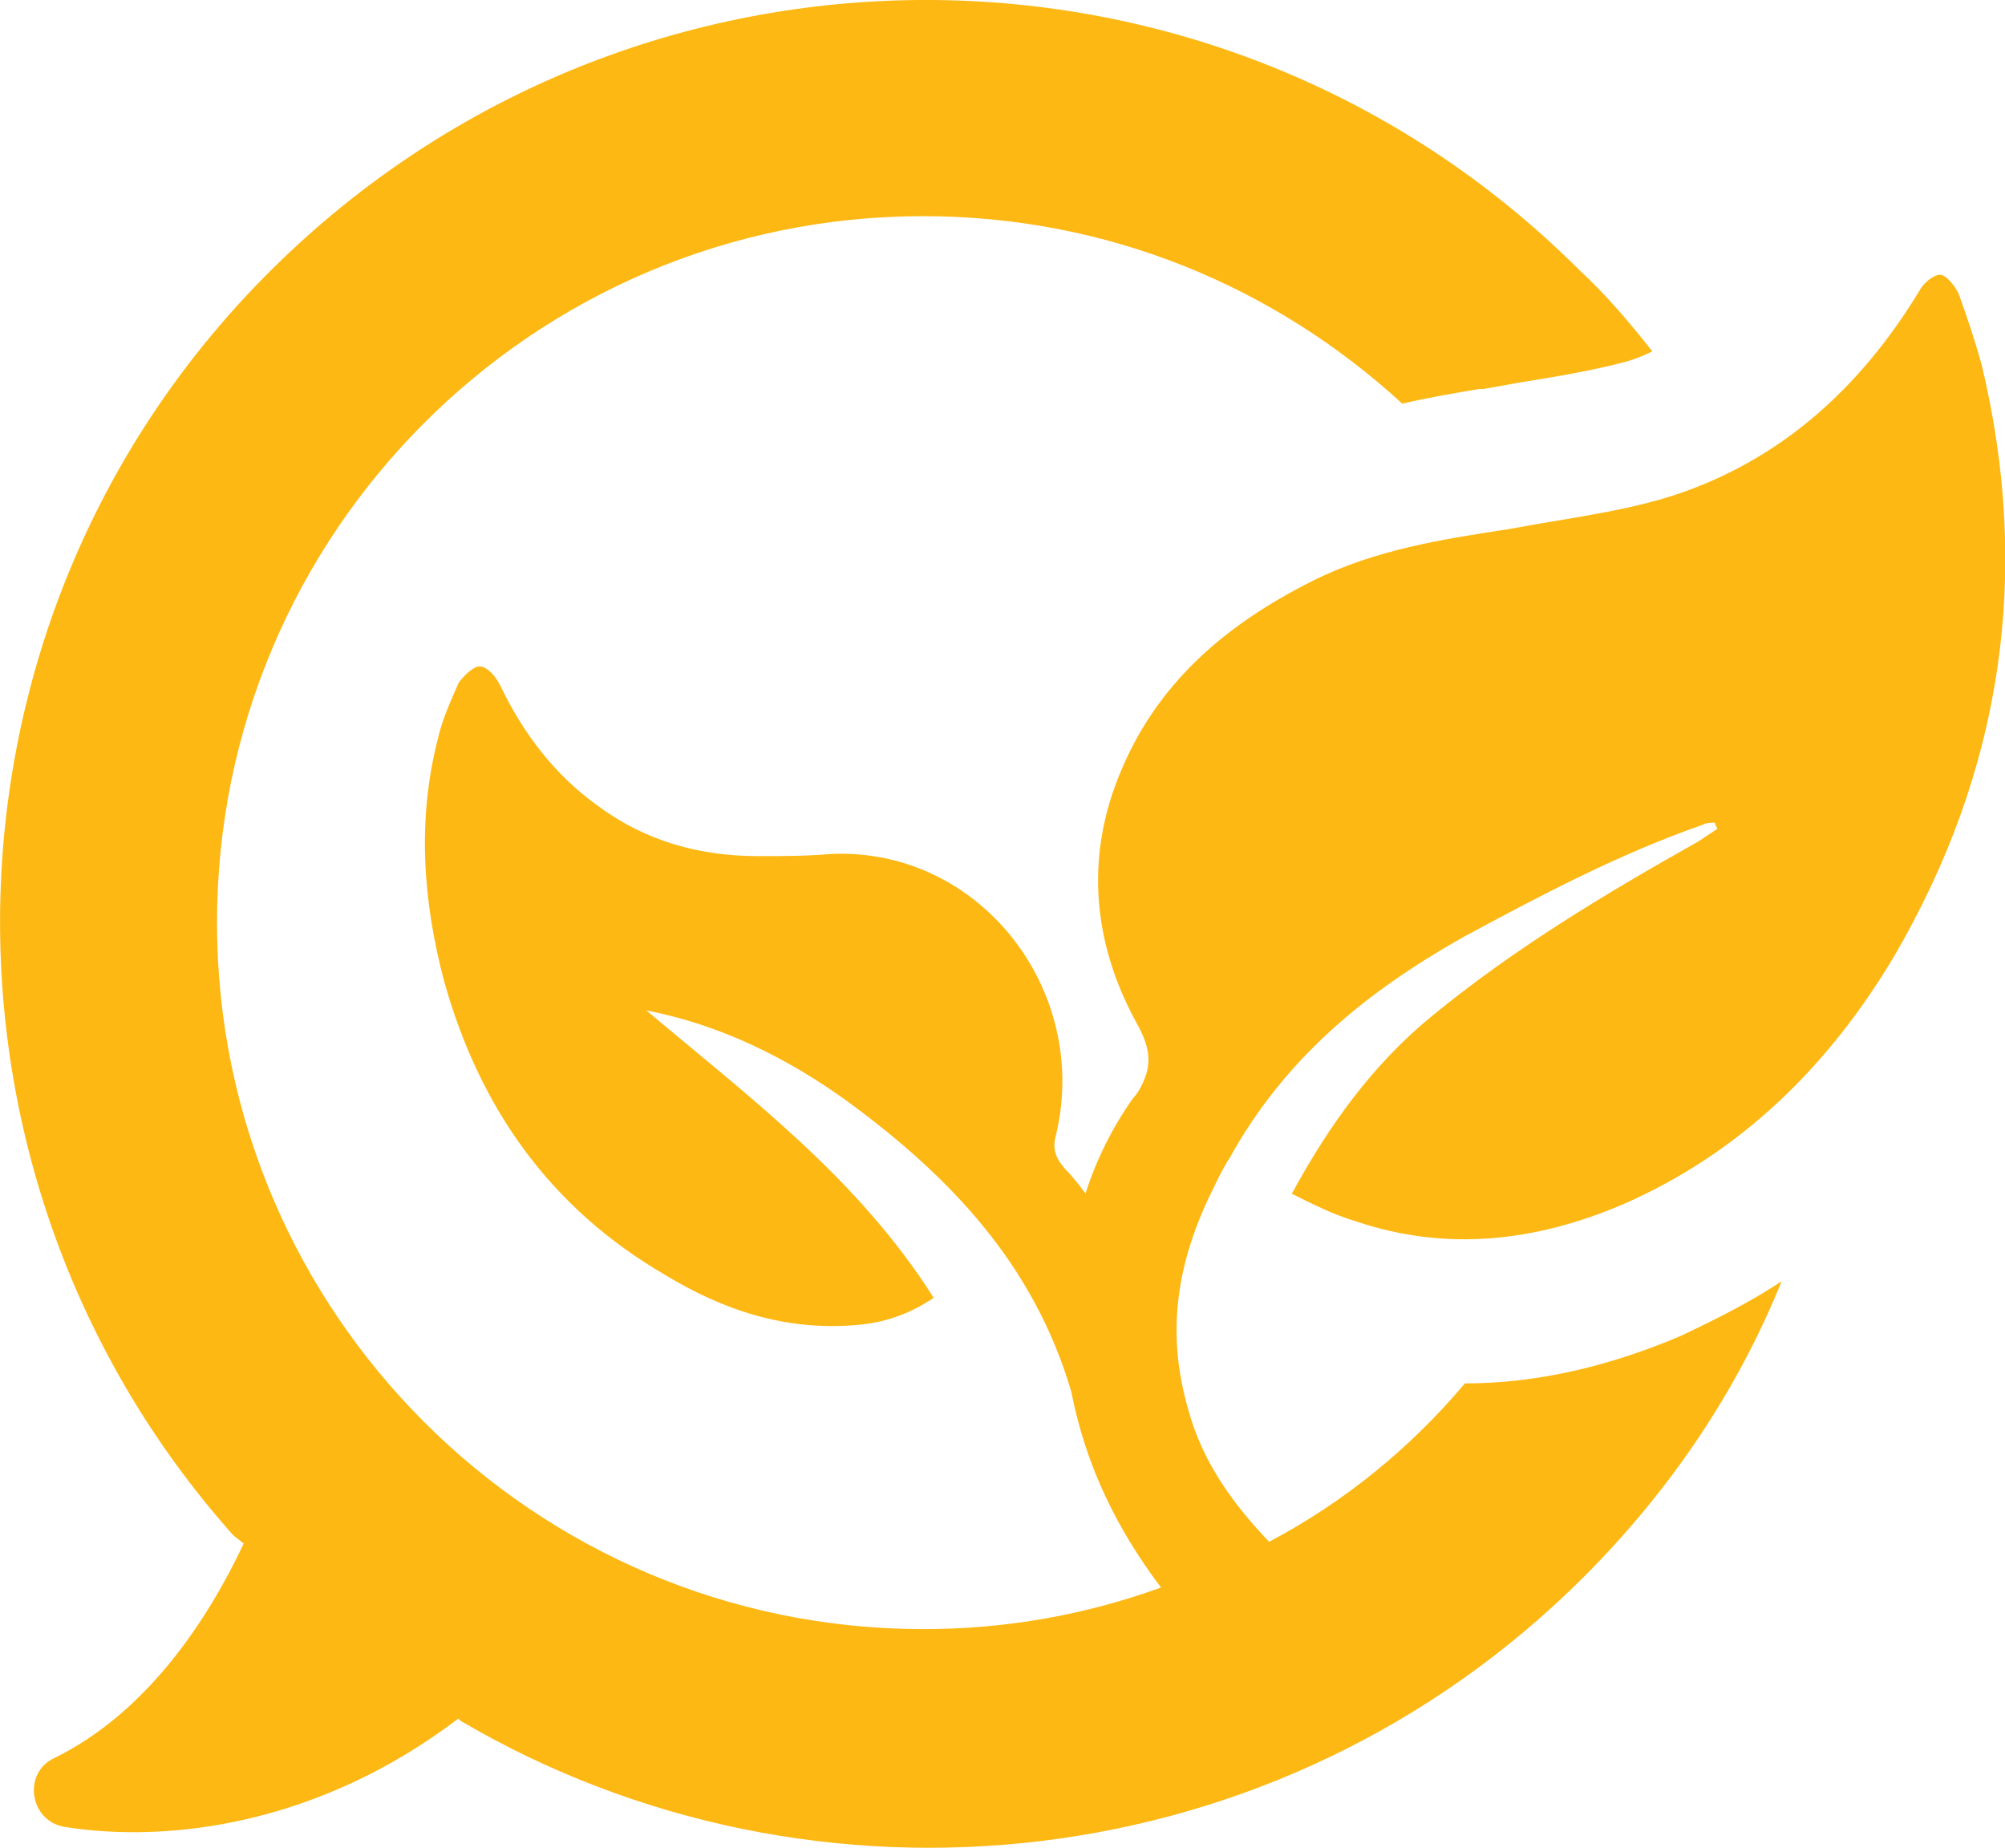
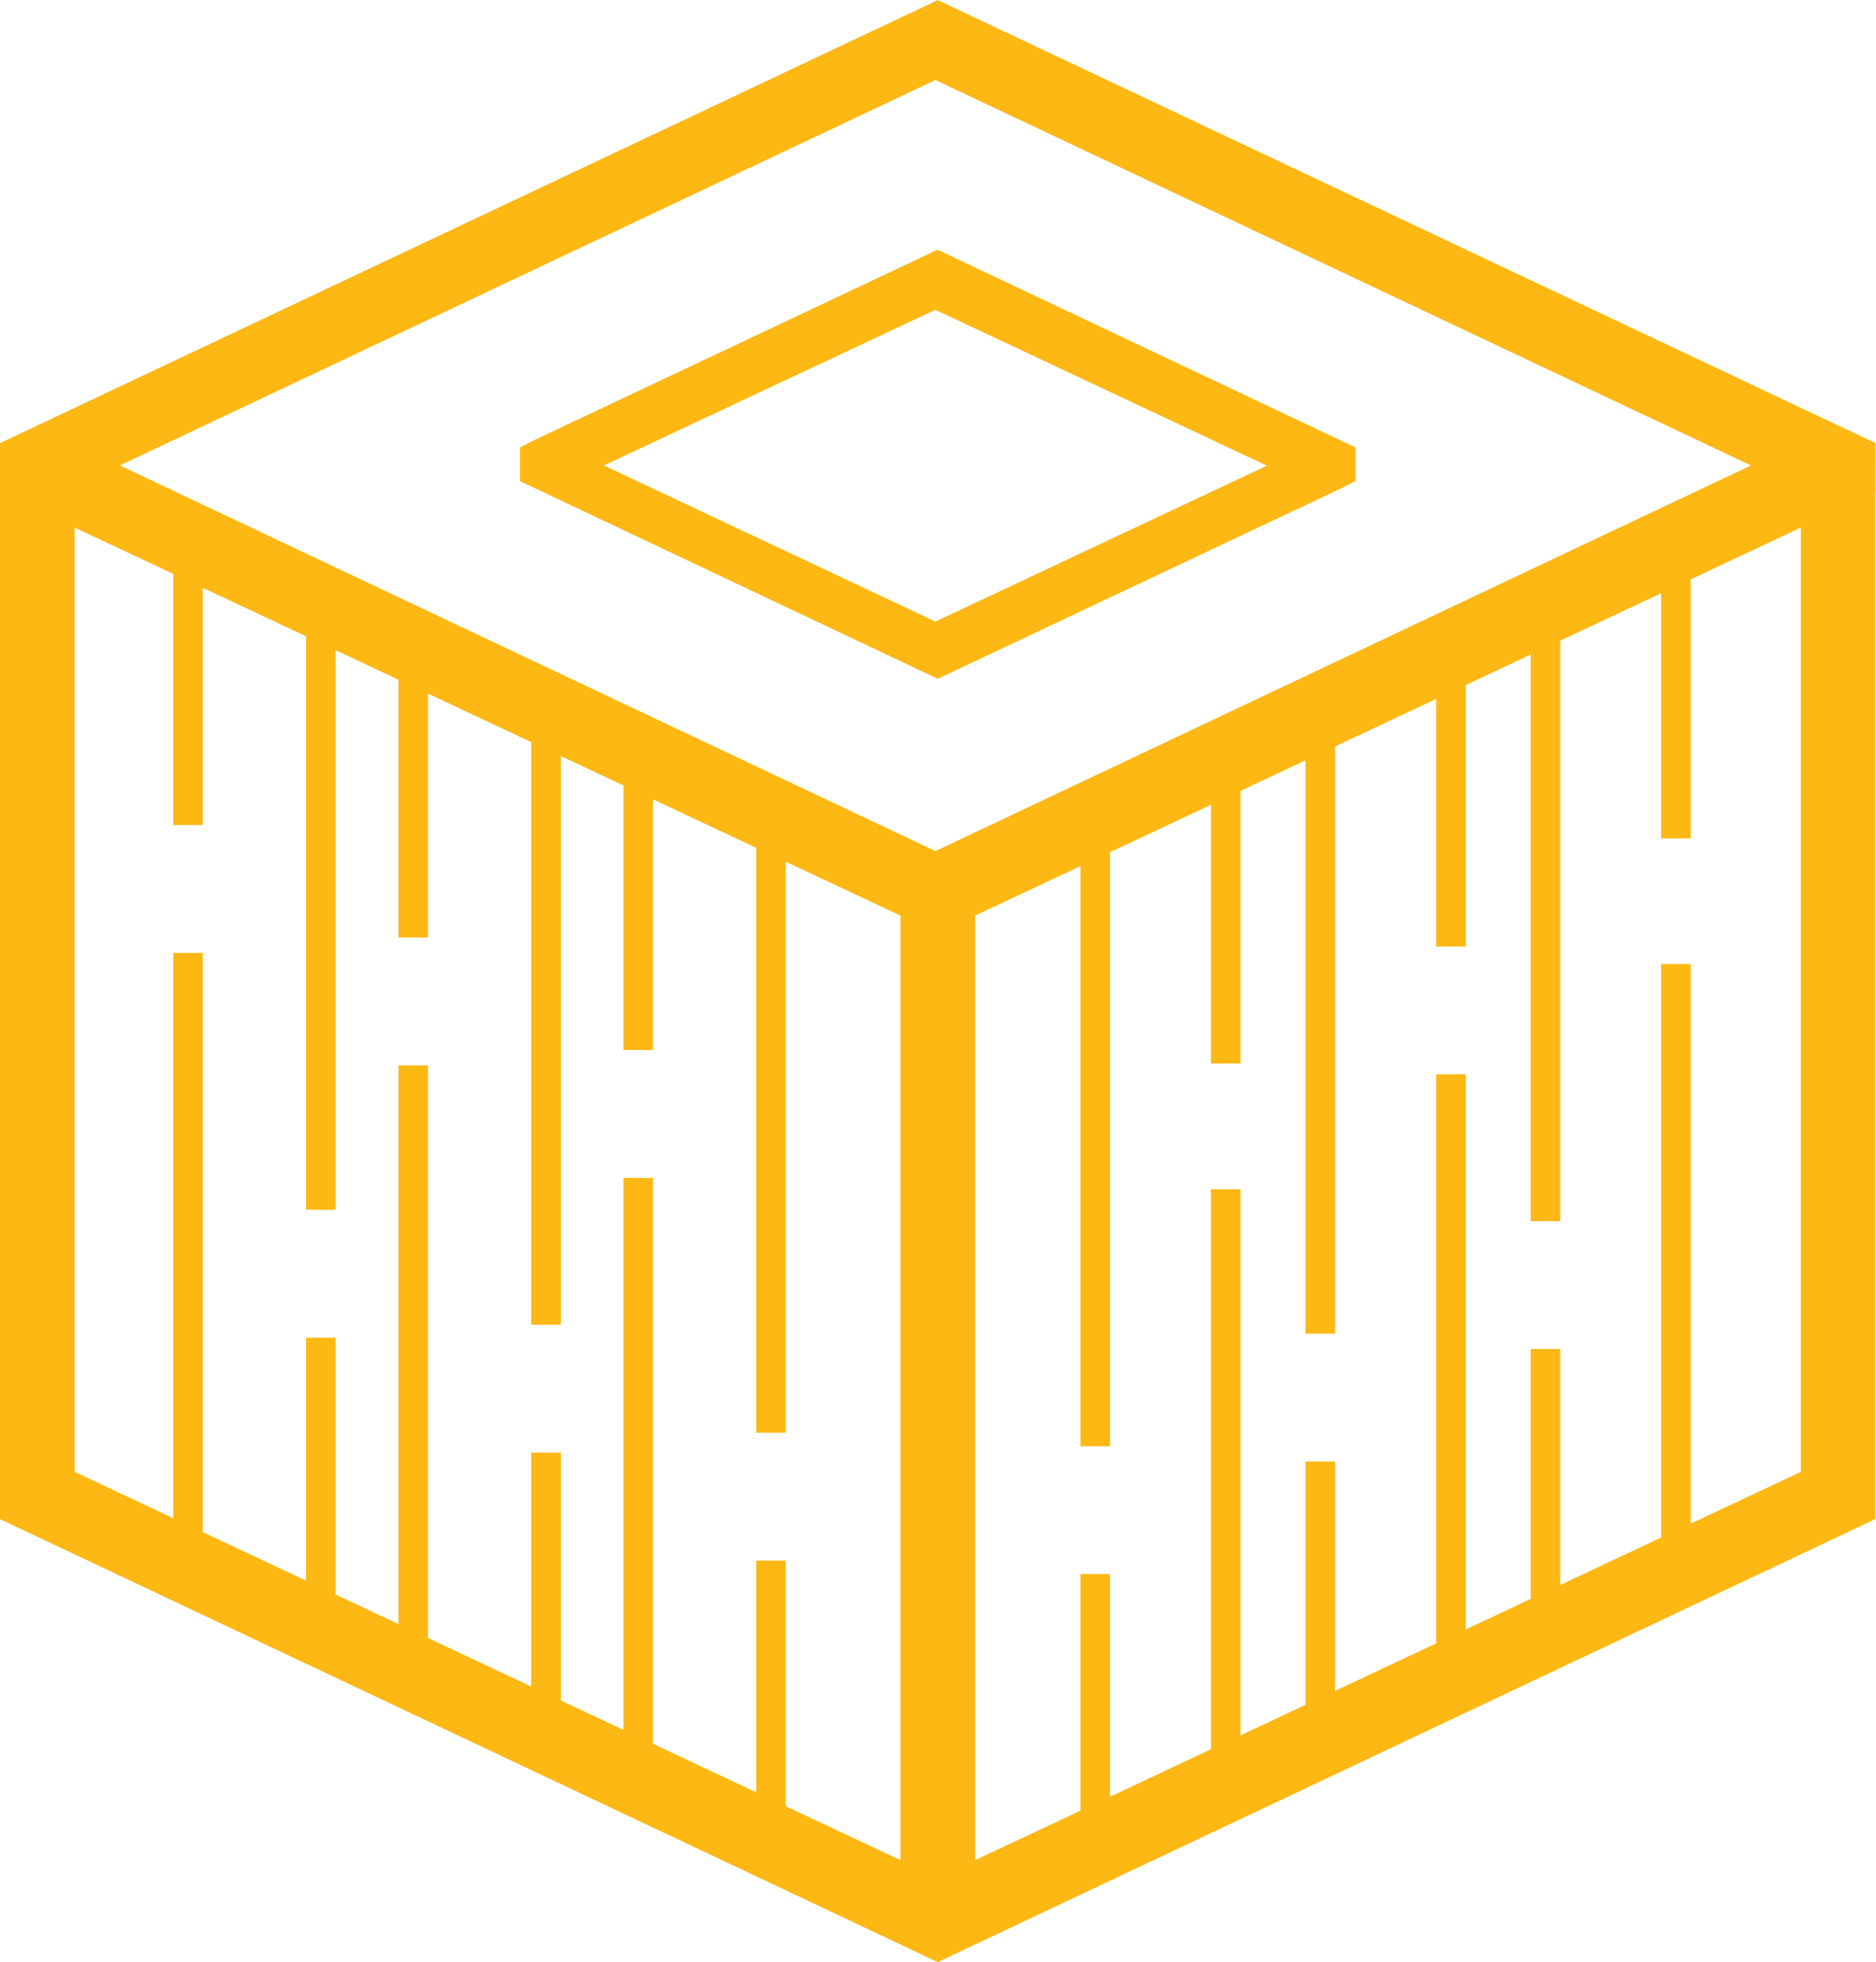
- <svg xmlns="http://www.w3.org/2000/svg" version="1.1" id="Layer_1" x="0px" y="0px" viewBox="137.2 54.5 916.5 844.6" style="enable-background:new 137.2 54.5 916.5 844.6;" xml:space="preserve">
-   <path fill="#FDB813" d="M791.5,519.1c-26.7,21.9-46.7,49.5-63.8,81c9.5,4.8,19,9.5,28.6,12.4c41.9,14.3,82.9,9.5,122.9-7.6  c54.3-23.8,94.3-63.8,123.8-113.3c49.5-84.8,62.9-175.2,40-270.5c-2.9-10.5-6.7-21.9-10.5-32.4c-1.9-3.8-5.7-8.6-8.6-8.6  c-2.9,0-7.6,3.8-9.5,7.6c-26.7,43.8-62.9,77.1-112.4,93.3c-23.8,7.6-49.5,10.5-74.3,15.2c-31.4,4.8-61.9,9.5-90.5,23.8  c-41.9,21-74.3,49.5-90.5,94.3c-13.3,37.1-8.6,74.3,10.5,108.6c5.7,10.5,6.7,18.1,1.9,27.6c-1,1.9-1.9,3.8-3.8,5.7  c-9.5,13.3-17.1,28.6-21.9,43.8c-2.9-3.8-5.7-7.6-9.5-11.4c-4.8-5.7-5.7-9.5-3.8-16.2c15.2-65.7-35.2-130.5-102.9-127.6  c-11.4,1-21.9,1-33.3,1c-26.7,0-51.4-6.7-73.3-22.9c-20-14.3-34.3-33.3-44.8-55.2c-1.9-3.8-5.7-8.6-9.5-8.6c-2.9,0-7.6,4.8-9.5,7.6  c-3.8,8.6-7.6,17.1-9.5,25.7c-9.5,37.1-6.7,74.3,2.9,110.5c16.2,58.1,48.6,103.8,101,134.3c26.7,16.2,55.2,25.7,87.6,22.9  c12.4-1,23.8-4.8,35.2-12.4c-34.3-54.3-83.8-91.4-131.4-131.4c34.3,6.7,64.8,21.9,92.4,41.9c46.7,34.3,84.8,74.3,101.9,132.4l0,0  c6.7,34.3,21,62.9,41,89.5c-34.3,12.4-70.5,19-108.6,19c-178.1,0-322.9-144.8-322.9-322.9S381,153.3,559.1,153.3  c84.8,0,161,32.4,219.1,85.7c12.4-2.9,23.8-4.8,35.2-6.7h1.9c5.7-1,10.5-1.9,16.2-2.9c18.1-2.9,34.3-5.7,48.6-9.5  c3.8-1,8.6-2.9,12.4-4.8c-10.5-13.3-21-25.7-33.3-37.1C694.3,13.3,426.7,13.3,261,178.1C101.9,336.2,96.2,590.5,243.8,756.2l4.8,3.8  c-16.2,34.3-43.8,77.1-86.7,98.1c-14.3,6.7-11.4,28.6,4.8,31.4c47.6,7.6,116.2-1,180-49.5l1,1c161.9,95.2,374.3,73.3,513.4-65.7  c40-40,70.5-85.7,90.5-135.2c-14.3,9.5-29.5,17.1-45.7,24.8c-33.3,14.3-66.7,21.9-99.1,21.9l0,0c-24.8,29.5-55.2,54.3-89.5,72.4  c-16.2-17.1-30.5-36.2-37.1-61c-9.5-33.3-5.7-63.8,9.5-96.2c2.9-5.7,5.7-12.4,9.5-18.1c24.8-44.8,61-75.2,106.7-101  c35.2-19,71.4-38.1,109.5-51.4c1.9-1,3.8-1,5.7-1c0,1,1,1.9,1,2.9c-2.9,1.9-5.7,3.8-8.6,5.7C869.6,463.8,828.6,488.6,791.5,519.1z" />
+ <svg xmlns="http://www.w3.org/2000/svg" version="1.1" id="Layer_1" x="0px" y="0px" viewBox="188.6 166.4 793.5 830" style="enable-background:new 188.6 166.4 793.5 830;" xml:space="preserve">
+   <style type="text/css">
+ 	.st0{fill:#FDB813;stroke:#FDB813;stroke-width:3;stroke-miterlimit:10;}
+ </style>
+   <g>
+     <path class="st0" d="M585.4,559.5L190.1,373.8v-19l395.3-186.7l395.3,186.7v19L585.4,559.5z M235.8,363.3l348.6,164.8L933,363.3   L584.4,198.6L235.8,363.3z" />
+   </g>
+   <g>
+     <path class="st0" d="M585.4,451.9L410.1,369v-12.4l5.7-2.9l169.5-80l175.3,82.9V369l-5.7,2.9L585.4,451.9z M440.6,363.3L584.4,431   l143.8-67.6l-143.8-67.6L440.6,363.3z" />
+   </g>
+   <g>
+     <polygon class="st0" points="585.4,994.8 190.1,808.1 190.1,363.3 218.7,363.3 218.7,790 585.4,962.4 952.1,790 952.1,363.3    980.6,363.3 980.6,808.1  " />
+   </g>
+   <g>
+     <rect x="571.1" y="544.3" class="st0" width="28.6" height="434.3" />
+   </g>
+   <g>
+     <rect x="263.4" y="394.8" class="st0" width="9.5" height="119.1" />
+   </g>
+   <g>
+     <rect x="263.4" y="571" class="st0" width="9.5" height="259.1" />
+   </g>
+   <g>
+     <rect x="358.7" y="442.4" class="st0" width="9.5" height="119.1" />
+   </g>
+   <g>
+     <rect x="358.7" y="618.6" class="st0" width="9.5" height="259.1" />
+   </g>
+   <g>
+     <rect x="453.9" y="490" class="st0" width="9.5" height="119.1" />
+   </g>
+   <g>
+     <rect x="453.9" y="666.2" class="st0" width="9.5" height="259.1" />
+   </g>
+   <g>
+     <rect x="319.6" y="733.8" class="st0" width="9.5" height="119.1" />
+   </g>
+   <g>
+     <rect x="319.6" y="417.6" class="st0" width="9.5" height="259.1" />
+   </g>
+   <g>
+     <rect x="414.9" y="782.4" class="st0" width="9.5" height="119.1" />
+   </g>
+   <g>
+     <rect x="414.9" y="466.2" class="st0" width="9.5" height="259.1" />
+   </g>
+   <g>
+     <rect x="510.1" y="828.1" class="st0" width="9.5" height="119.1" />
+   </g>
+   <g>
+     <rect x="510.1" y="511.9" class="st0" width="9.5" height="259.1" />
+   </g>
+   <g>
+     <rect x="647.3" y="833.8" class="st0" width="9.5" height="119.1" />
+   </g>
+   <g>
+     <rect x="647.3" y="517.6" class="st0" width="9.5" height="259.1" />
+   </g>
+   <g>
+     <rect x="742.5" y="786.2" class="st0" width="9.5" height="119.1" />
+   </g>
+   <g>
+     <rect x="742.5" y="470" class="st0" width="9.5" height="259.1" />
+   </g>
+   <g>
+     <rect x="837.8" y="738.6" class="st0" width="9.5" height="119.1" />
+   </g>
+   <g>
+     <rect x="837.8" y="422.4" class="st0" width="9.5" height="259.1" />
+   </g>
+   <g>
+     <rect x="702.5" y="495.7" class="st0" width="9.5" height="119.1" />
+   </g>
+   <g>
+     <rect x="702.5" y="671" class="st0" width="9.5" height="259.1" />
+   </g>
+   <g>
+     <rect x="797.8" y="446.2" class="st0" width="9.5" height="119.1" />
+   </g>
+   <g>
+     <rect x="797.8" y="622.4" class="st0" width="9.5" height="259.1" />
+   </g>
+   <g>
+     <rect x="893" y="400.5" class="st0" width="9.5" height="119.1" />
+   </g>
+   <g>
+     <rect x="893" y="575.7" class="st0" width="9.5" height="259.1" />
+   </g>
</svg>
